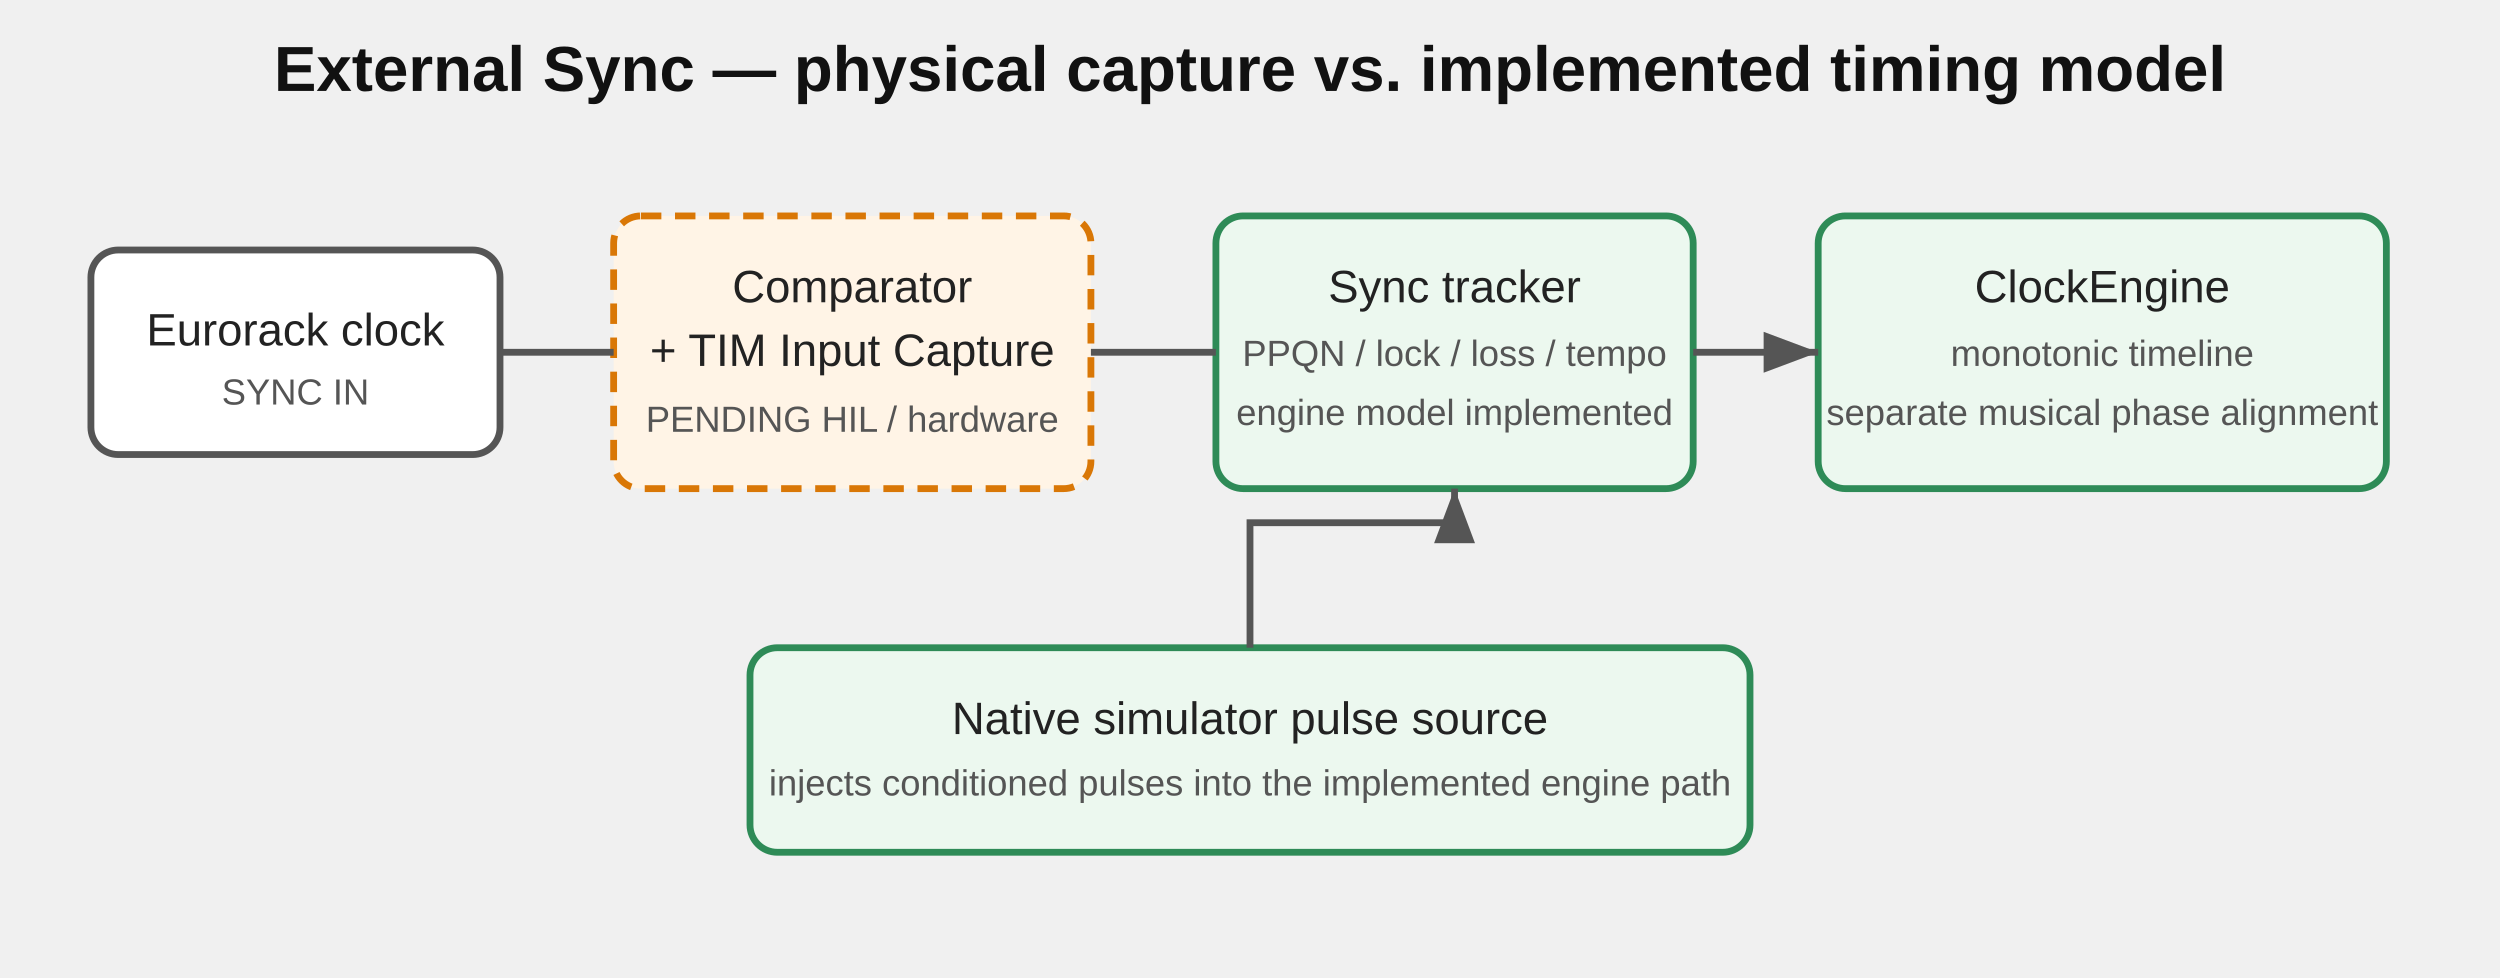
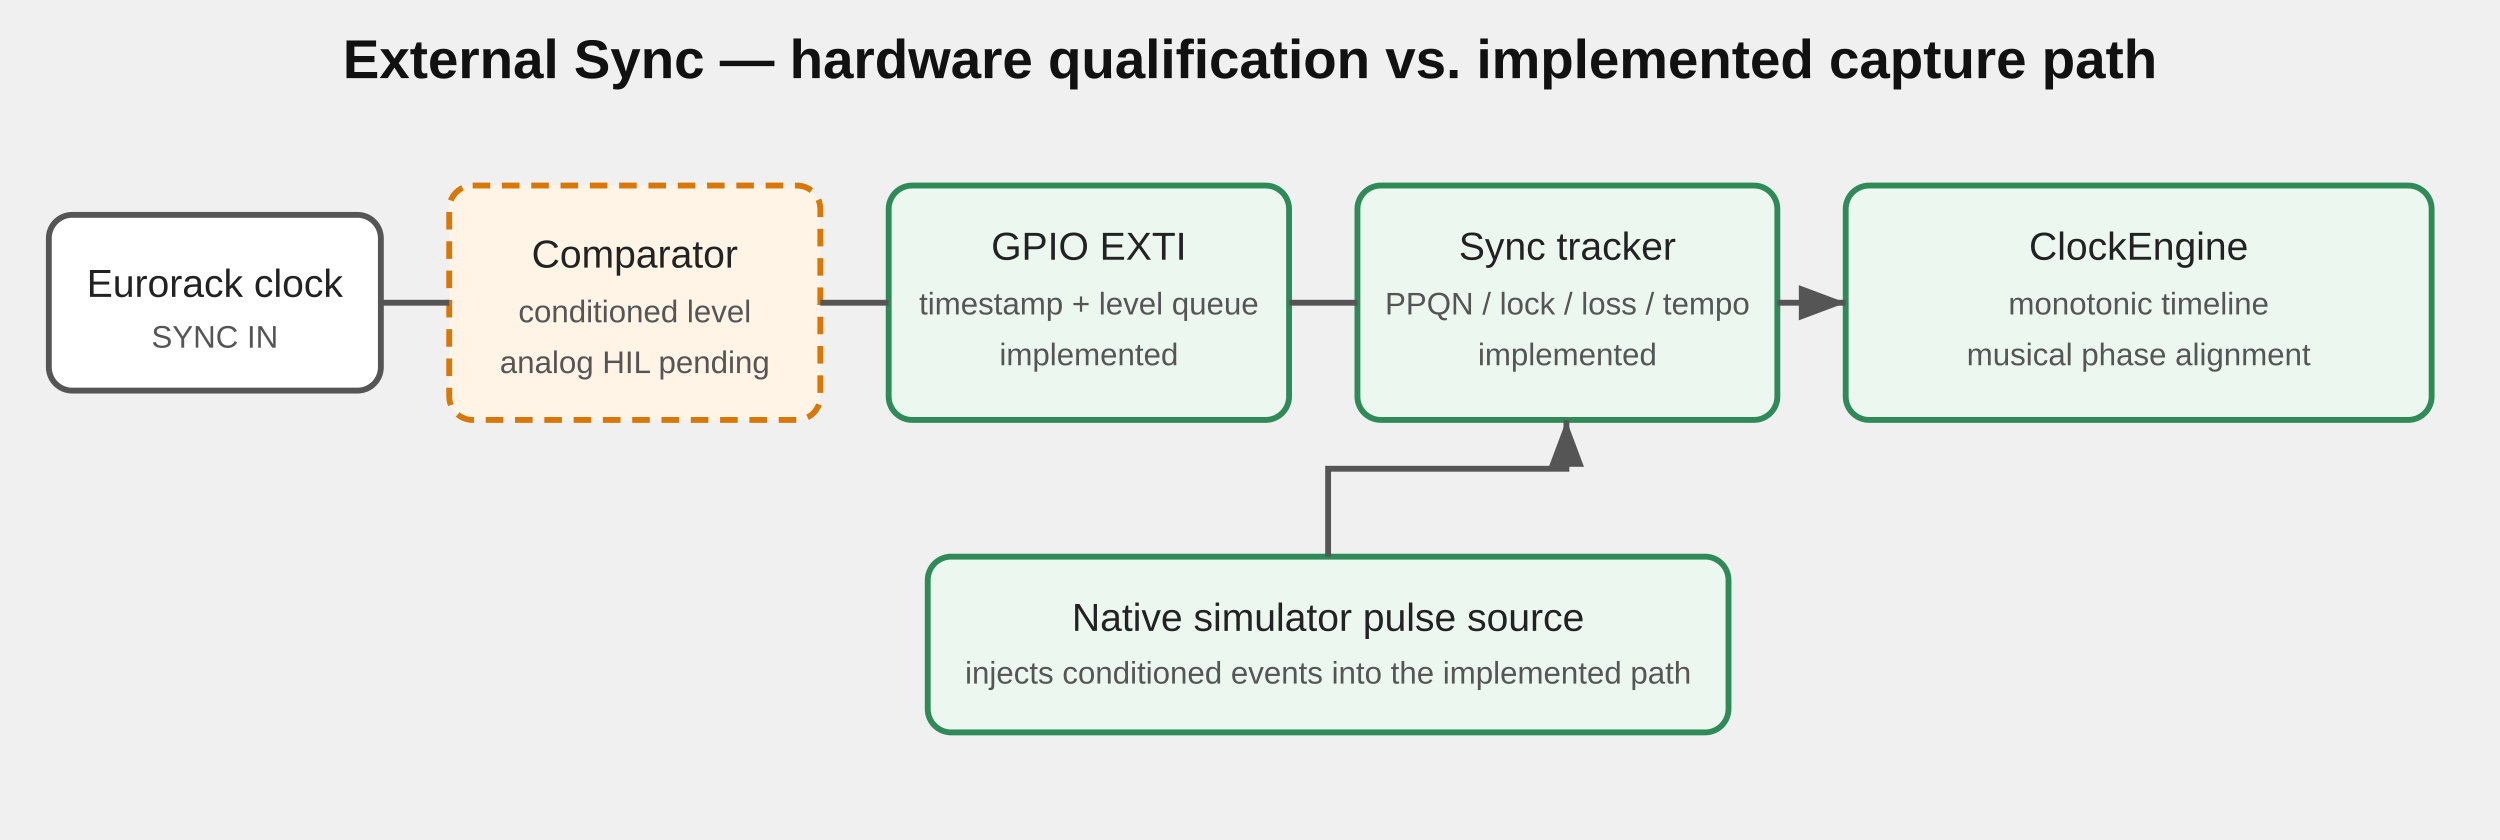
- <svg xmlns="http://www.w3.org/2000/svg" viewBox="0 0 1100 430" role="img" aria-labelledby="title desc">
+ <svg xmlns="http://www.w3.org/2000/svg" viewBox="0 0 1280 430" role="img" aria-labelledby="title desc">
  <style>.h{font:700 28px Ubuntu,Arial,sans-serif;fill:#111}.t{font:20px Ubuntu,Arial,sans-serif;fill:#222}.s{font:16px Ubuntu,Arial,sans-serif;fill:#555}.box{fill:#fff;stroke:#555;stroke-width:3}.todo{fill:#fff4e6;stroke:#d97706;stroke-width:3;stroke-dasharray:9 6}.done{fill:#ecf8ef;stroke:#2e8b57;stroke-width:3}.arrow{stroke:#555;stroke-width:3;fill:none;marker-end:url(#a)}</style>
  <defs>
    <marker id="a" markerWidth="10" markerHeight="10" refX="8" refY="3" orient="auto">
      <path d="M0 0 L8 3 L0 6 Z" fill="#555" />
    </marker>
  </defs>
-   <text x="550" y="40" text-anchor="middle" class="h">External Sync — physical capture vs. implemented timing model</text>
-   <g transform="translate(40 110)">
-     <rect width="180" height="90" rx="12" class="box" />
-     <text x="90" y="42" text-anchor="middle" class="t">Eurorack clock</text>
-     <text x="90" y="68" text-anchor="middle" class="s">SYNC IN</text>
+   <text x="640" y="40" text-anchor="middle" class="h">External Sync — hardware qualification vs. implemented capture path</text>
+   <g transform="translate(25 110)">
+     <rect width="170" height="90" rx="12" class="box" />
+     <text x="85" y="42" text-anchor="middle" class="t">Eurorack clock</text>
+     <text x="85" y="68" text-anchor="middle" class="s">SYNC IN</text>
  </g>
-   <g transform="translate(270 95)">
-     <rect width="210" height="120" rx="12" class="todo" />
-     <text x="105" y="38" text-anchor="middle" class="t">Comparator</text>
-     <text x="105" y="66" text-anchor="middle" class="t">+ TIM Input Capture</text>
-     <text x="105" y="95" text-anchor="middle" class="s">PENDING HIL / hardware</text>
+   <g transform="translate(230 95)">
+     <rect width="190" height="120" rx="12" class="todo" />
+     <text x="95" y="42" text-anchor="middle" class="t">Comparator</text>
+     <text x="95" y="70" text-anchor="middle" class="s">conditioned level</text>
+     <text x="95" y="96" text-anchor="middle" class="s">analog HIL pending</text>
  </g>
-   <g transform="translate(535 95)">
-     <rect width="210" height="120" rx="12" class="done" />
-     <text x="105" y="38" text-anchor="middle" class="t">Sync tracker</text>
-     <text x="105" y="66" text-anchor="middle" class="s">PPQN / lock / loss / tempo</text>
-     <text x="105" y="92" text-anchor="middle" class="s">engine model implemented</text>
+   <g transform="translate(455 95)">
+     <rect width="205" height="120" rx="12" class="done" />
+     <text x="102.5" y="38" text-anchor="middle" class="t">GPIO EXTI</text>
+     <text x="102.5" y="66" text-anchor="middle" class="s">timestamp + level queue</text>
+     <text x="102.5" y="92" text-anchor="middle" class="s">implemented</text>
  </g>
-   <g transform="translate(800 95)">
-     <rect width="250" height="120" rx="12" class="done" />
-     <text x="125" y="38" text-anchor="middle" class="t">ClockEngine</text>
-     <text x="125" y="66" text-anchor="middle" class="s">monotonic timeline</text>
-     <text x="125" y="92" text-anchor="middle" class="s">separate musical phase alignment</text>
+   <g transform="translate(695 95)">
+     <rect width="215" height="120" rx="12" class="done" />
+     <text x="107.5" y="38" text-anchor="middle" class="t">Sync tracker</text>
+     <text x="107.5" y="66" text-anchor="middle" class="s">PPQN / lock / loss / tempo</text>
+     <text x="107.5" y="92" text-anchor="middle" class="s">implemented</text>
  </g>
-   <path d="M220 155 H270 M480 155 H535 M745 155 H800" class="arrow" />
-   <g transform="translate(330 285)">
-     <rect width="440" height="90" rx="12" class="done" />
-     <text x="220" y="38" text-anchor="middle" class="t">Native simulator pulse source</text>
-     <text x="220" y="65" text-anchor="middle" class="s">injects conditioned pulses into the implemented engine path</text>
+   <g transform="translate(945 95)">
+     <rect width="300" height="120" rx="12" class="done" />
+     <text x="150" y="38" text-anchor="middle" class="t">ClockEngine</text>
+     <text x="150" y="66" text-anchor="middle" class="s">monotonic timeline</text>
+     <text x="150" y="92" text-anchor="middle" class="s">musical phase alignment</text>
  </g>
-   <path d="M550 285 V230 H640 V215" class="arrow" />
+   <path d="M195 155 H230 M420 155 H455 M660 155 H695 M910 155 H945" class="arrow" />
+   <g transform="translate(475 285)">
+     <rect width="410" height="90" rx="12" class="done" />
+     <text x="205" y="38" text-anchor="middle" class="t">Native simulator pulse source</text>
+     <text x="205" y="65" text-anchor="middle" class="s">injects conditioned events into the implemented path</text>
+   </g>
+   <path d="M680 285 V240 H802 V215" class="arrow" />
</svg>
